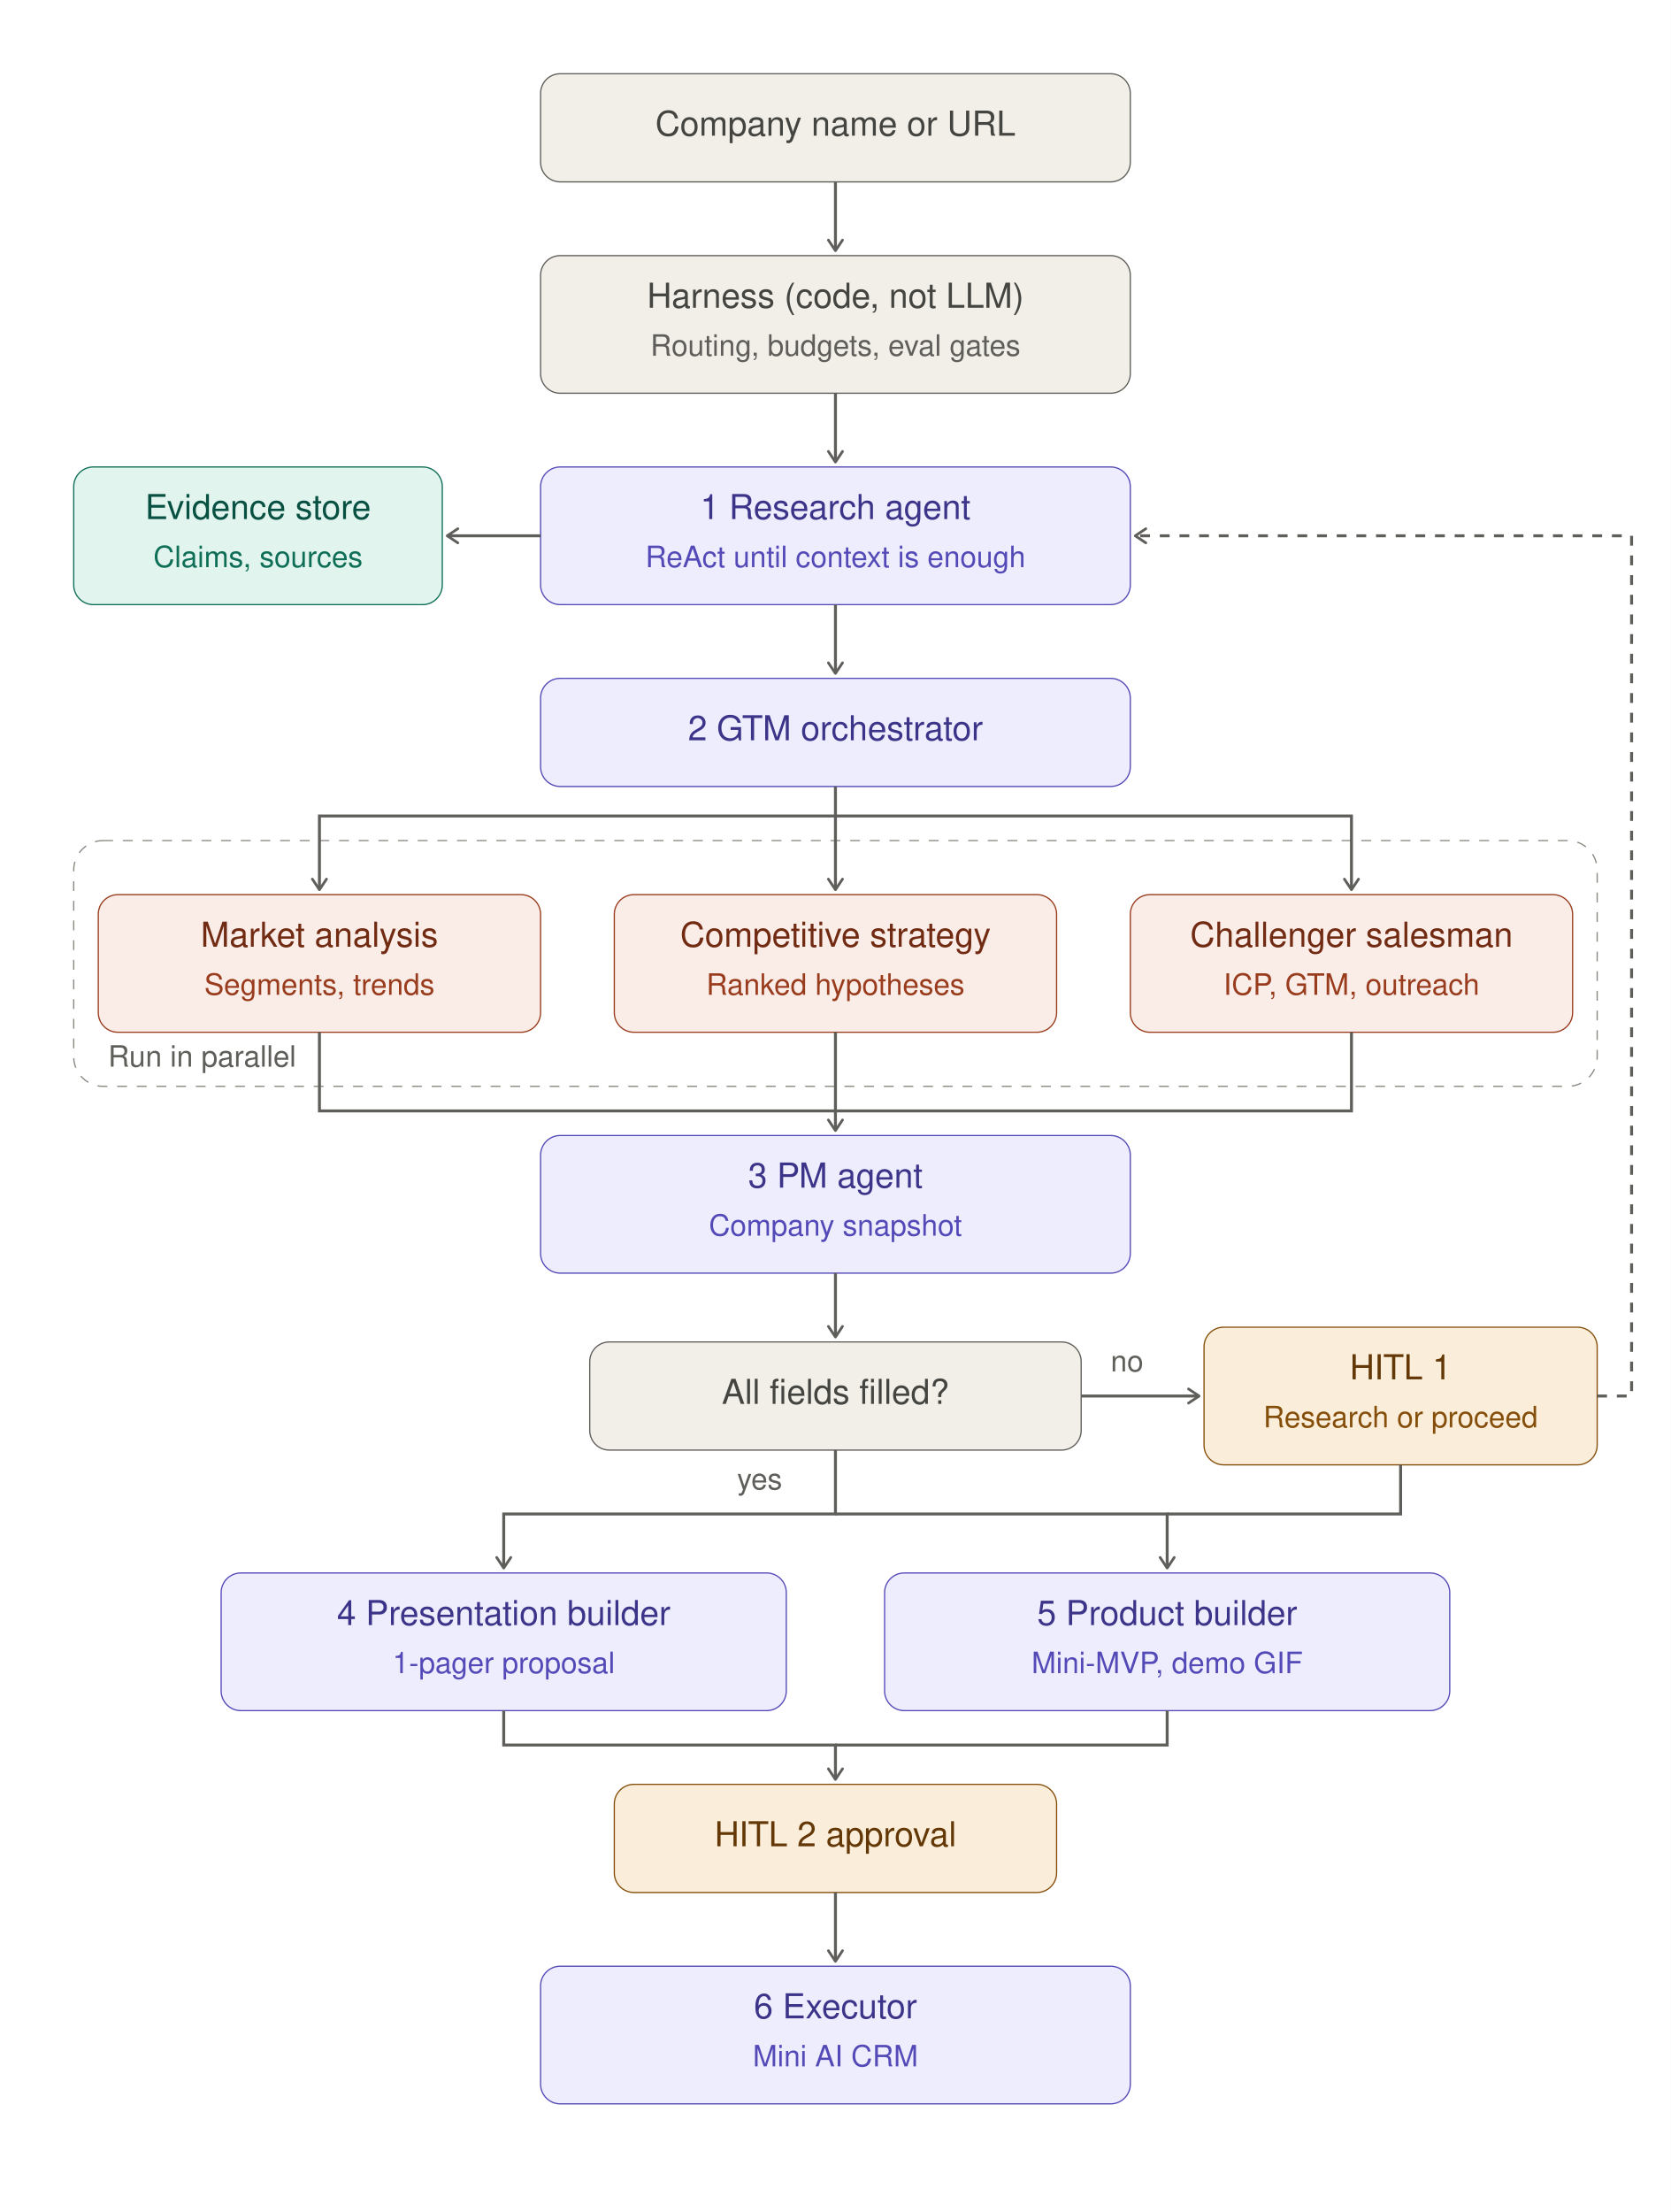
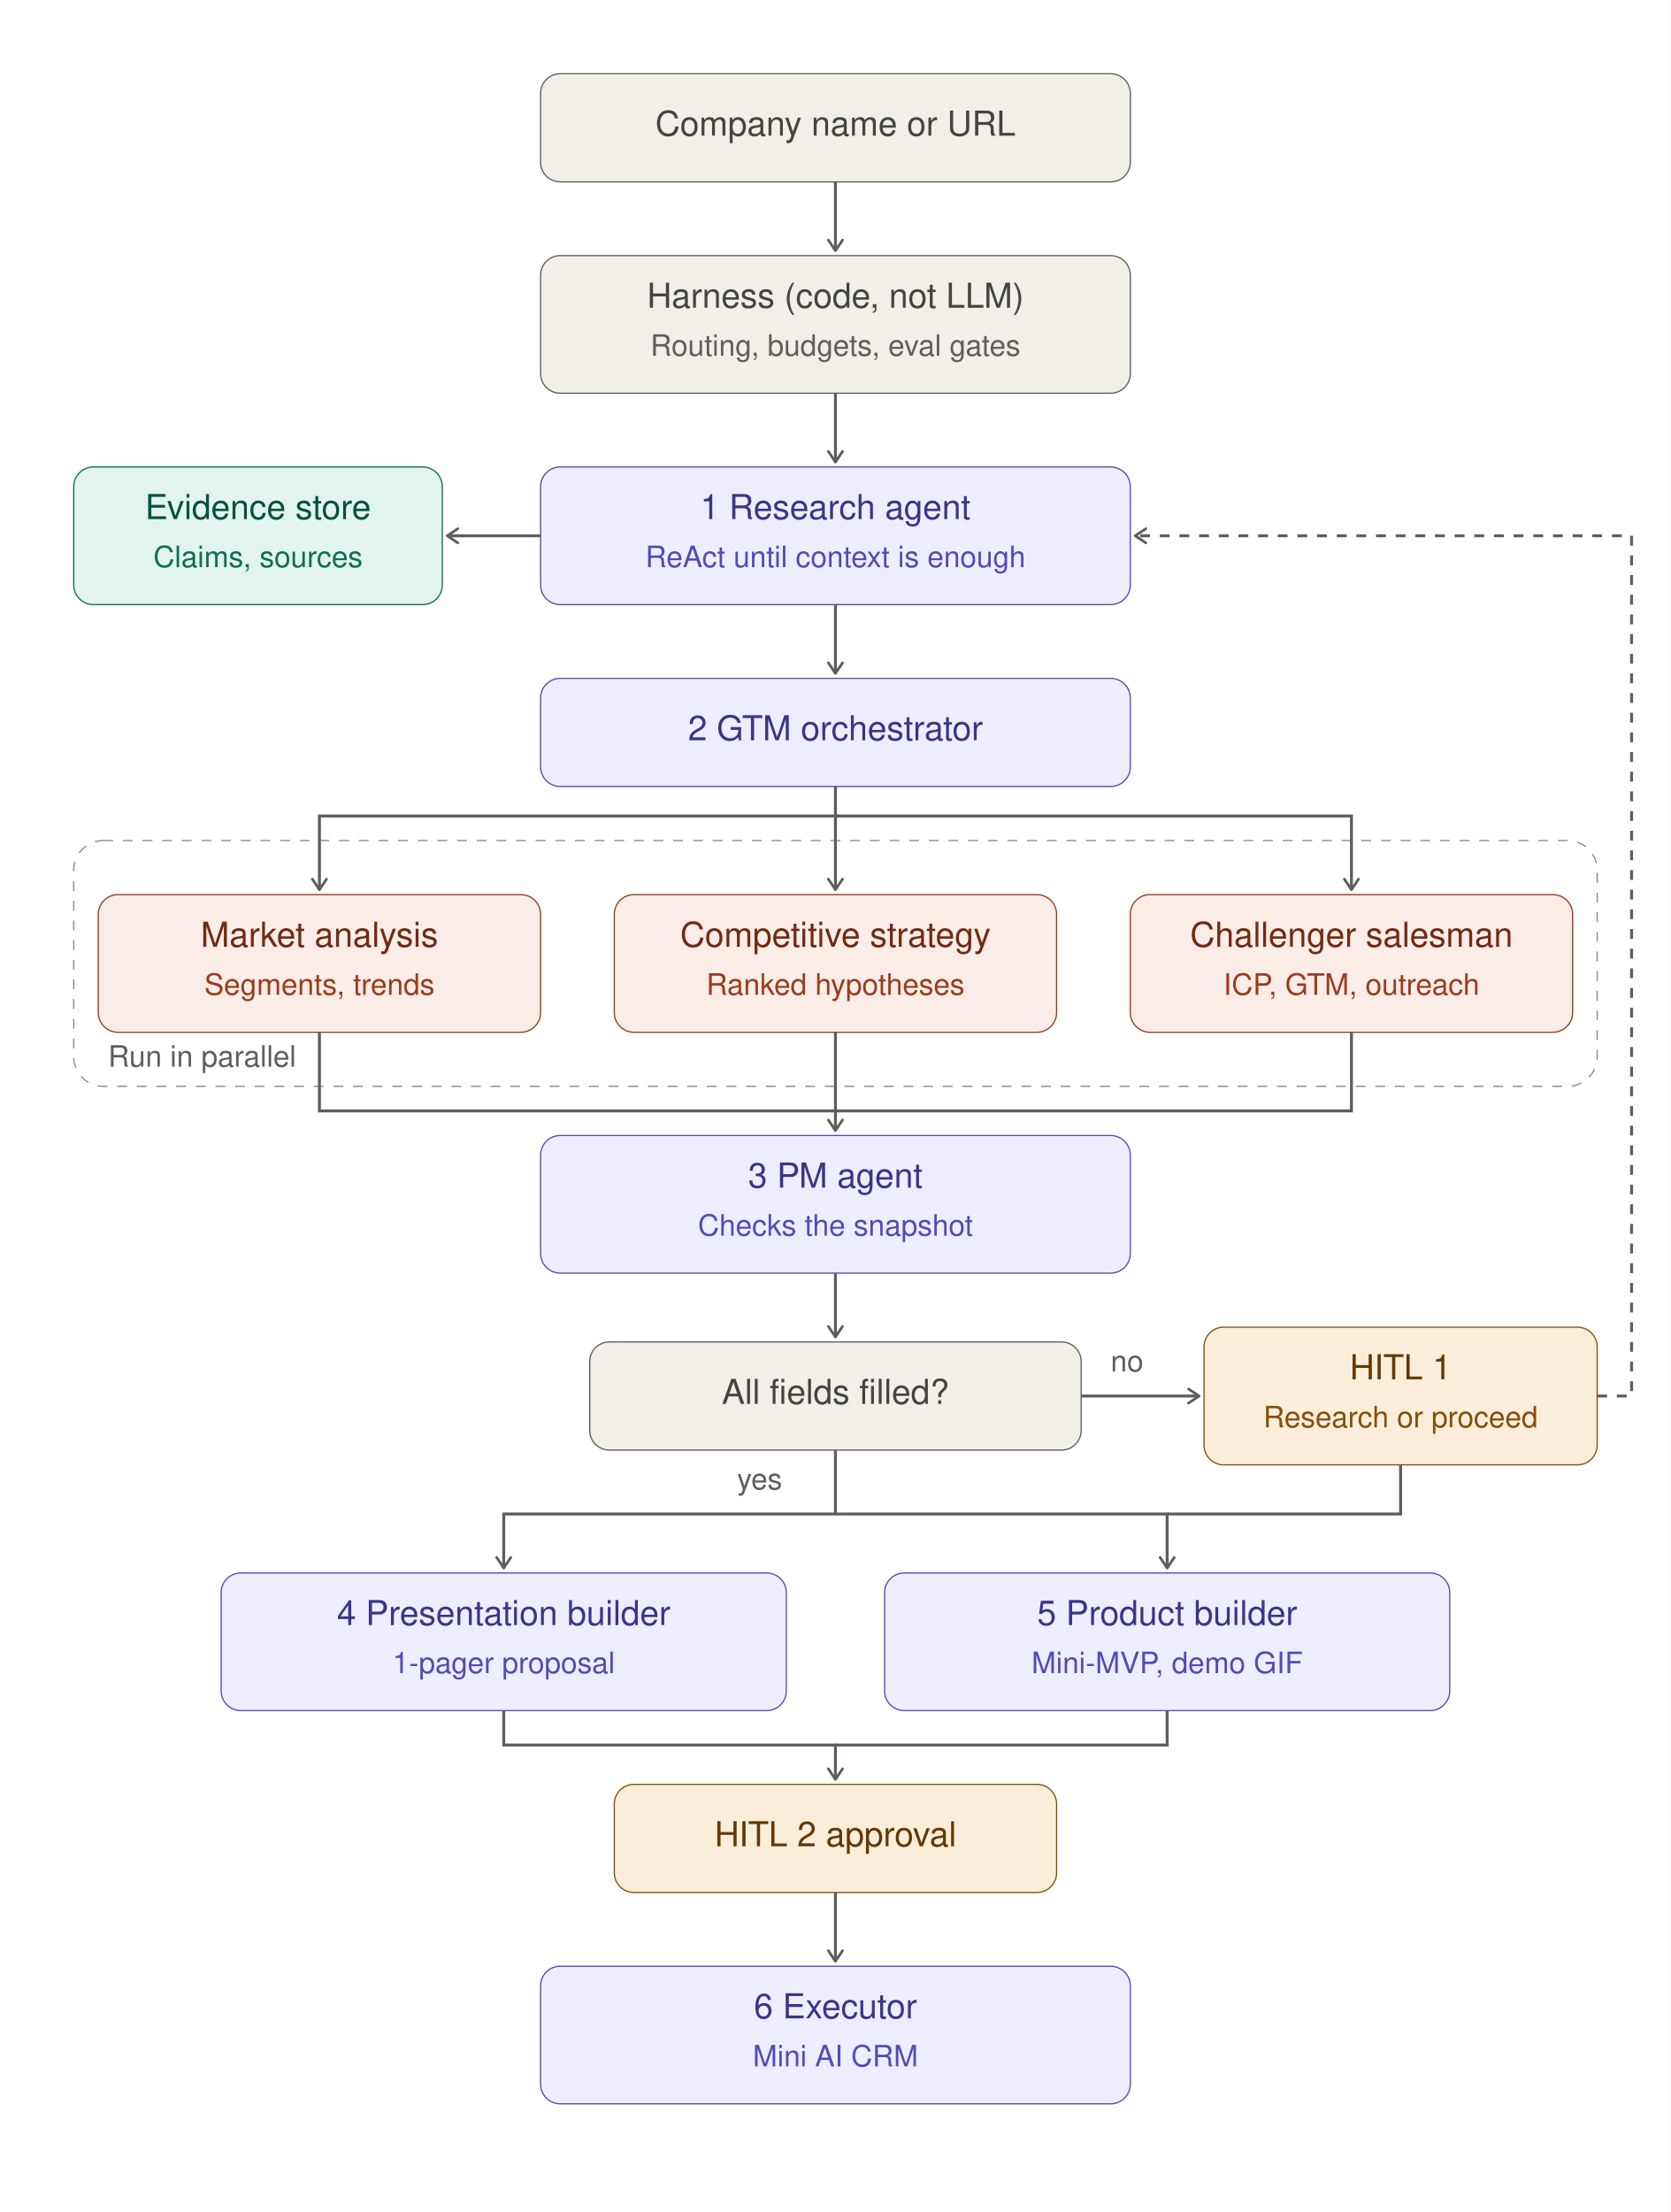
<svg xmlns="http://www.w3.org/2000/svg" width="680" height="900" viewBox="0 0 680 900" role="img">
  <defs>
    <marker id="arrow" viewBox="0 0 10 10" refX="8" refY="5" markerWidth="6" markerHeight="6" orient="auto-start-reverse">
      <path d="M2 1L8 5L2 9" fill="none" stroke="#5F5E5A" stroke-width="1.5" stroke-linecap="round" stroke-linejoin="round" />
    </marker>
    <style>
text{font-family:-apple-system,BlinkMacSystemFont,"Segoe UI",Helvetica,Arial,sans-serif}
.th{font-size:14px;font-weight:500}.ts{font-size:12px}
.arr{stroke:#5F5E5A;stroke-width:1.2;fill:none}
.gray rect{fill:#F1EFE8;stroke:#5F5E5A}.gray .th{fill:#444441}.gray .ts{fill:#5F5E5A}
.purple rect{fill:#EEEDFE;stroke:#534AB7}.purple .th{fill:#3C3489}.purple .ts{fill:#534AB7}
.coral rect{fill:#FAECE7;stroke:#993C1D}.coral .th{fill:#712B13}.coral .ts{fill:#993C1D}
.teal rect{fill:#E1F5EE;stroke:#0F6E56}.teal .th{fill:#085041}.teal .ts{fill:#0F6E56}
.amber rect{fill:#FAEEDA;stroke:#854F0B}.amber .th{fill:#633806}.amber .ts{fill:#854F0B}
.lbl{fill:#5F5E5A}
</style>
  </defs>
  <rect width="680" height="900" fill="#FFFFFF" />
  <g class="gray">
    <rect x="220" y="30" width="240" height="44" rx="8" stroke-width="0.5" />
    <text class="th" x="340" y="52" text-anchor="middle" dominant-baseline="central">Company name or URL</text>
  </g>
  <line x1="340" y1="74" x2="340" y2="102" class="arr" marker-end="url(#arrow)" />
  <g class="gray">
    <rect x="220" y="104" width="240" height="56" rx="8" stroke-width="0.5" />
    <text class="th" x="340" y="122" text-anchor="middle" dominant-baseline="central">Harness (code, not LLM)</text>
    <text class="ts" x="340" y="142" text-anchor="middle" dominant-baseline="central">Routing, budgets, eval gates</text>
  </g>
  <line x1="340" y1="160" x2="340" y2="188" class="arr" marker-end="url(#arrow)" />
  <g class="purple">
    <rect x="220" y="190" width="240" height="56" rx="8" stroke-width="0.5" />
    <text class="th" x="340" y="208" text-anchor="middle" dominant-baseline="central">1 Research agent</text>
    <text class="ts" x="340" y="228" text-anchor="middle" dominant-baseline="central">ReAct until context is enough</text>
  </g>
  <line x1="220" y1="218" x2="182" y2="218" class="arr" marker-end="url(#arrow)" />
  <g class="teal">
    <rect x="30" y="190" width="150" height="56" rx="8" stroke-width="0.5" />
    <text class="th" x="105" y="208" text-anchor="middle" dominant-baseline="central">Evidence store</text>
    <text class="ts" x="105" y="228" text-anchor="middle" dominant-baseline="central">Claims, sources</text>
  </g>
  <line x1="340" y1="246" x2="340" y2="274" class="arr" marker-end="url(#arrow)" />
  <g class="purple">
    <rect x="220" y="276" width="240" height="44" rx="8" stroke-width="0.5" />
    <text class="th" x="340" y="298" text-anchor="middle" dominant-baseline="central">2 GTM orchestrator</text>
  </g>
  <rect x="30" y="342" width="620" height="100" rx="12" fill="none" stroke="#888780" stroke-width="0.5" stroke-dasharray="4 4" />
  <line x1="340" y1="320" x2="340" y2="362" class="arr" marker-end="url(#arrow)" />
  <path d="M340 332 L130 332 L130 362" class="arr" marker-end="url(#arrow)" />
  <path d="M340 332 L550 332 L550 362" class="arr" marker-end="url(#arrow)" />
  <g class="coral">
    <rect x="40" y="364" width="180" height="56" rx="8" stroke-width="0.5" />
    <text class="th" x="130" y="382" text-anchor="middle" dominant-baseline="central">Market analysis</text>
    <text class="ts" x="130" y="402" text-anchor="middle" dominant-baseline="central">Segments, trends</text>
  </g>
  <g class="coral">
    <rect x="250" y="364" width="180" height="56" rx="8" stroke-width="0.5" />
    <text class="th" x="340" y="382" text-anchor="middle" dominant-baseline="central">Competitive strategy</text>
    <text class="ts" x="340" y="402" text-anchor="middle" dominant-baseline="central">Ranked hypotheses</text>
  </g>
  <g class="coral">
    <rect x="460" y="364" width="180" height="56" rx="8" stroke-width="0.5" />
    <text class="th" x="550" y="382" text-anchor="middle" dominant-baseline="central">Challenger salesman</text>
    <text class="ts" x="550" y="402" text-anchor="middle" dominant-baseline="central">ICP, GTM, outreach</text>
  </g>
  <text class="ts lbl" x="44" y="434">Run in parallel</text>
  <path d="M130 420 L130 452 L340 452" class="arr" />
  <path d="M550 420 L550 452 L340 452" class="arr" />
  <line x1="340" y1="420" x2="340" y2="460" class="arr" marker-end="url(#arrow)" />
  <g class="purple">
    <rect x="220" y="462" width="240" height="56" rx="8" stroke-width="0.5" />
    <text class="th" x="340" y="480" text-anchor="middle" dominant-baseline="central">3 PM agent</text>
-     <text class="ts" x="340" y="500" text-anchor="middle" dominant-baseline="central">Company snapshot</text>
+     <text class="ts" x="340" y="500" text-anchor="middle" dominant-baseline="central">Checks the snapshot</text>
  </g>
  <line x1="340" y1="518" x2="340" y2="544" class="arr" marker-end="url(#arrow)" />
  <g class="gray">
    <rect x="240" y="546" width="200" height="44" rx="8" stroke-width="0.5" />
    <text class="th" x="340" y="568" text-anchor="middle" dominant-baseline="central">All fields filled?</text>
  </g>
  <line x1="440" y1="568" x2="488" y2="568" class="arr" marker-end="url(#arrow)" />
  <text class="ts lbl" x="452" y="558">no</text>
  <g class="amber">
    <rect x="490" y="540" width="160" height="56" rx="8" stroke-width="0.5" />
    <text class="th" x="570" y="558" text-anchor="middle" dominant-baseline="central">HITL 1</text>
    <text class="ts" x="570" y="578" text-anchor="middle" dominant-baseline="central">Research or proceed</text>
  </g>
  <path d="M650 568 L664 568 L664 218 L462 218" class="arr" stroke-dasharray="4 4" marker-end="url(#arrow)" />
  <text class="ts lbl" x="300" y="606">yes</text>
  <path d="M340 590 L340 616 L205 616 L205 638" class="arr" marker-end="url(#arrow)" />
  <path d="M340 616 L475 616 L475 638" class="arr" marker-end="url(#arrow)" />
  <path d="M570 596 L570 616 L475 616" class="arr" />
  <g class="purple">
    <rect x="90" y="640" width="230" height="56" rx="8" stroke-width="0.5" />
    <text class="th" x="205" y="658" text-anchor="middle" dominant-baseline="central">4 Presentation builder</text>
    <text class="ts" x="205" y="678" text-anchor="middle" dominant-baseline="central">1-pager proposal</text>
  </g>
  <g class="purple">
    <rect x="360" y="640" width="230" height="56" rx="8" stroke-width="0.5" />
    <text class="th" x="475" y="658" text-anchor="middle" dominant-baseline="central">5 Product builder</text>
    <text class="ts" x="475" y="678" text-anchor="middle" dominant-baseline="central">Mini-MVP, demo GIF</text>
  </g>
  <path d="M205 696 L205 710 L340 710 L340 724" class="arr" marker-end="url(#arrow)" />
  <path d="M475 696 L475 710 L340 710" class="arr" />
  <g class="amber">
    <rect x="250" y="726" width="180" height="44" rx="8" stroke-width="0.5" />
    <text class="th" x="340" y="748" text-anchor="middle" dominant-baseline="central">HITL 2 approval</text>
  </g>
  <line x1="340" y1="770" x2="340" y2="798" class="arr" marker-end="url(#arrow)" />
  <g class="purple">
    <rect x="220" y="800" width="240" height="56" rx="8" stroke-width="0.5" />
    <text class="th" x="340" y="818" text-anchor="middle" dominant-baseline="central">6 Executor</text>
    <text class="ts" x="340" y="838" text-anchor="middle" dominant-baseline="central">Mini AI CRM</text>
  </g>
</svg>
